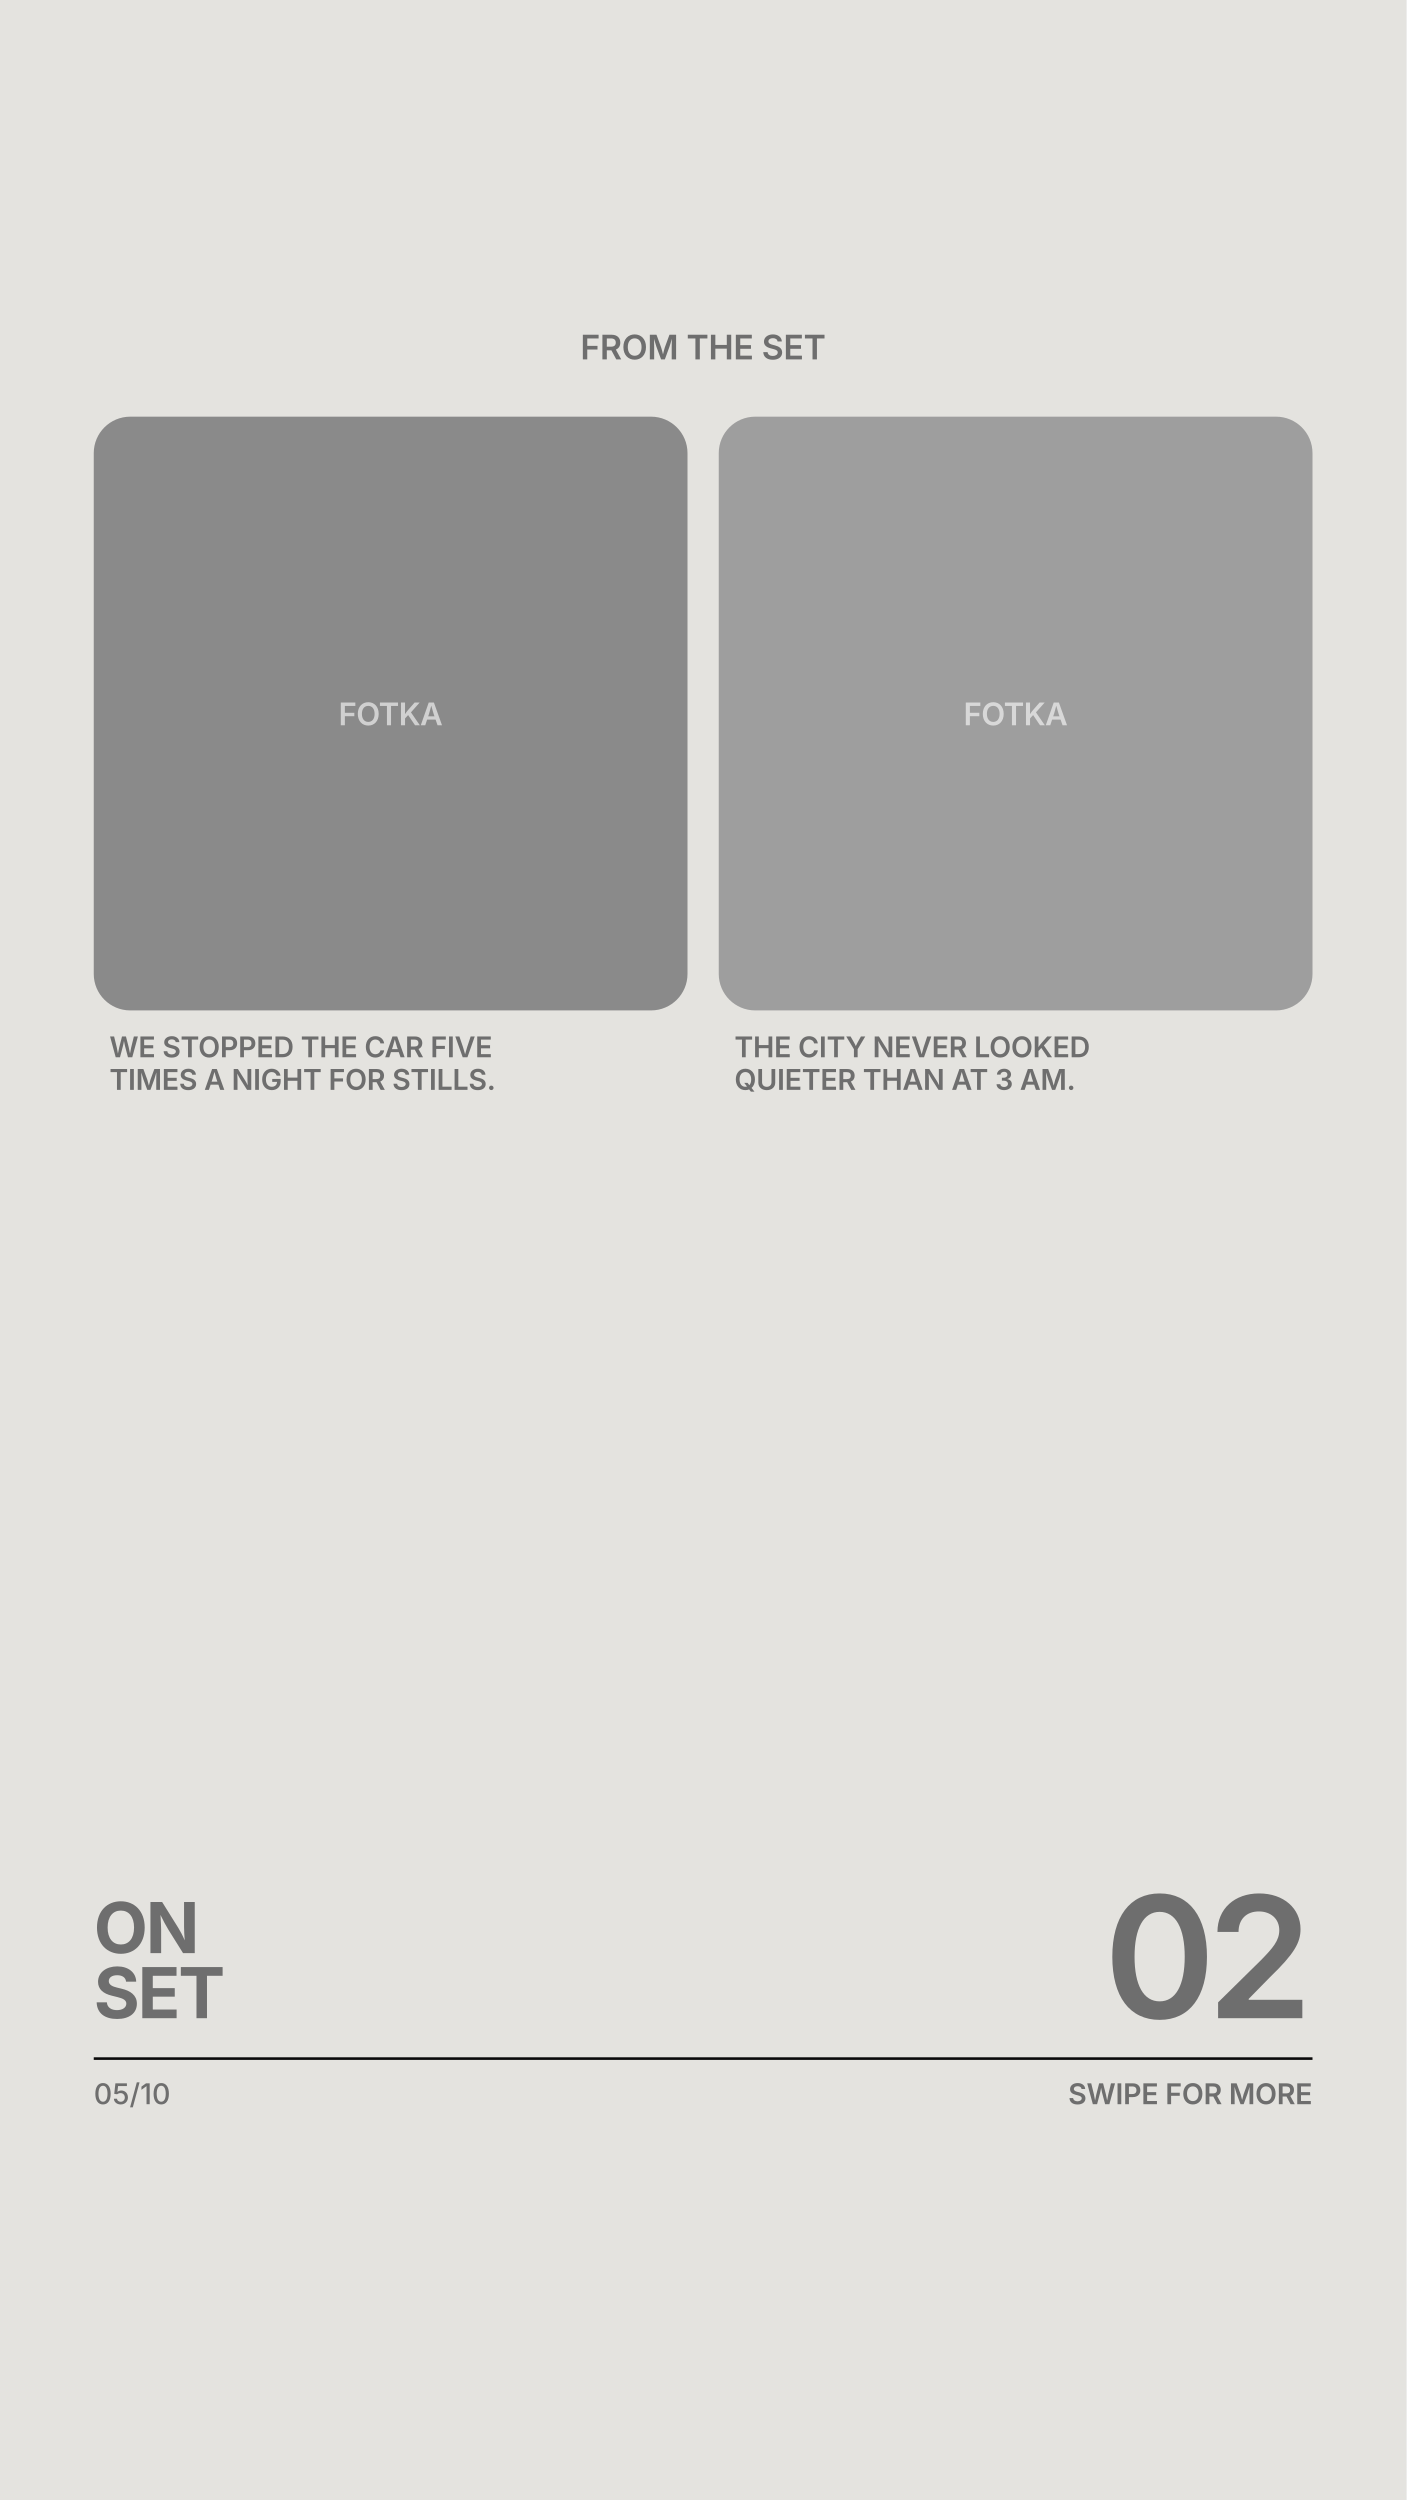
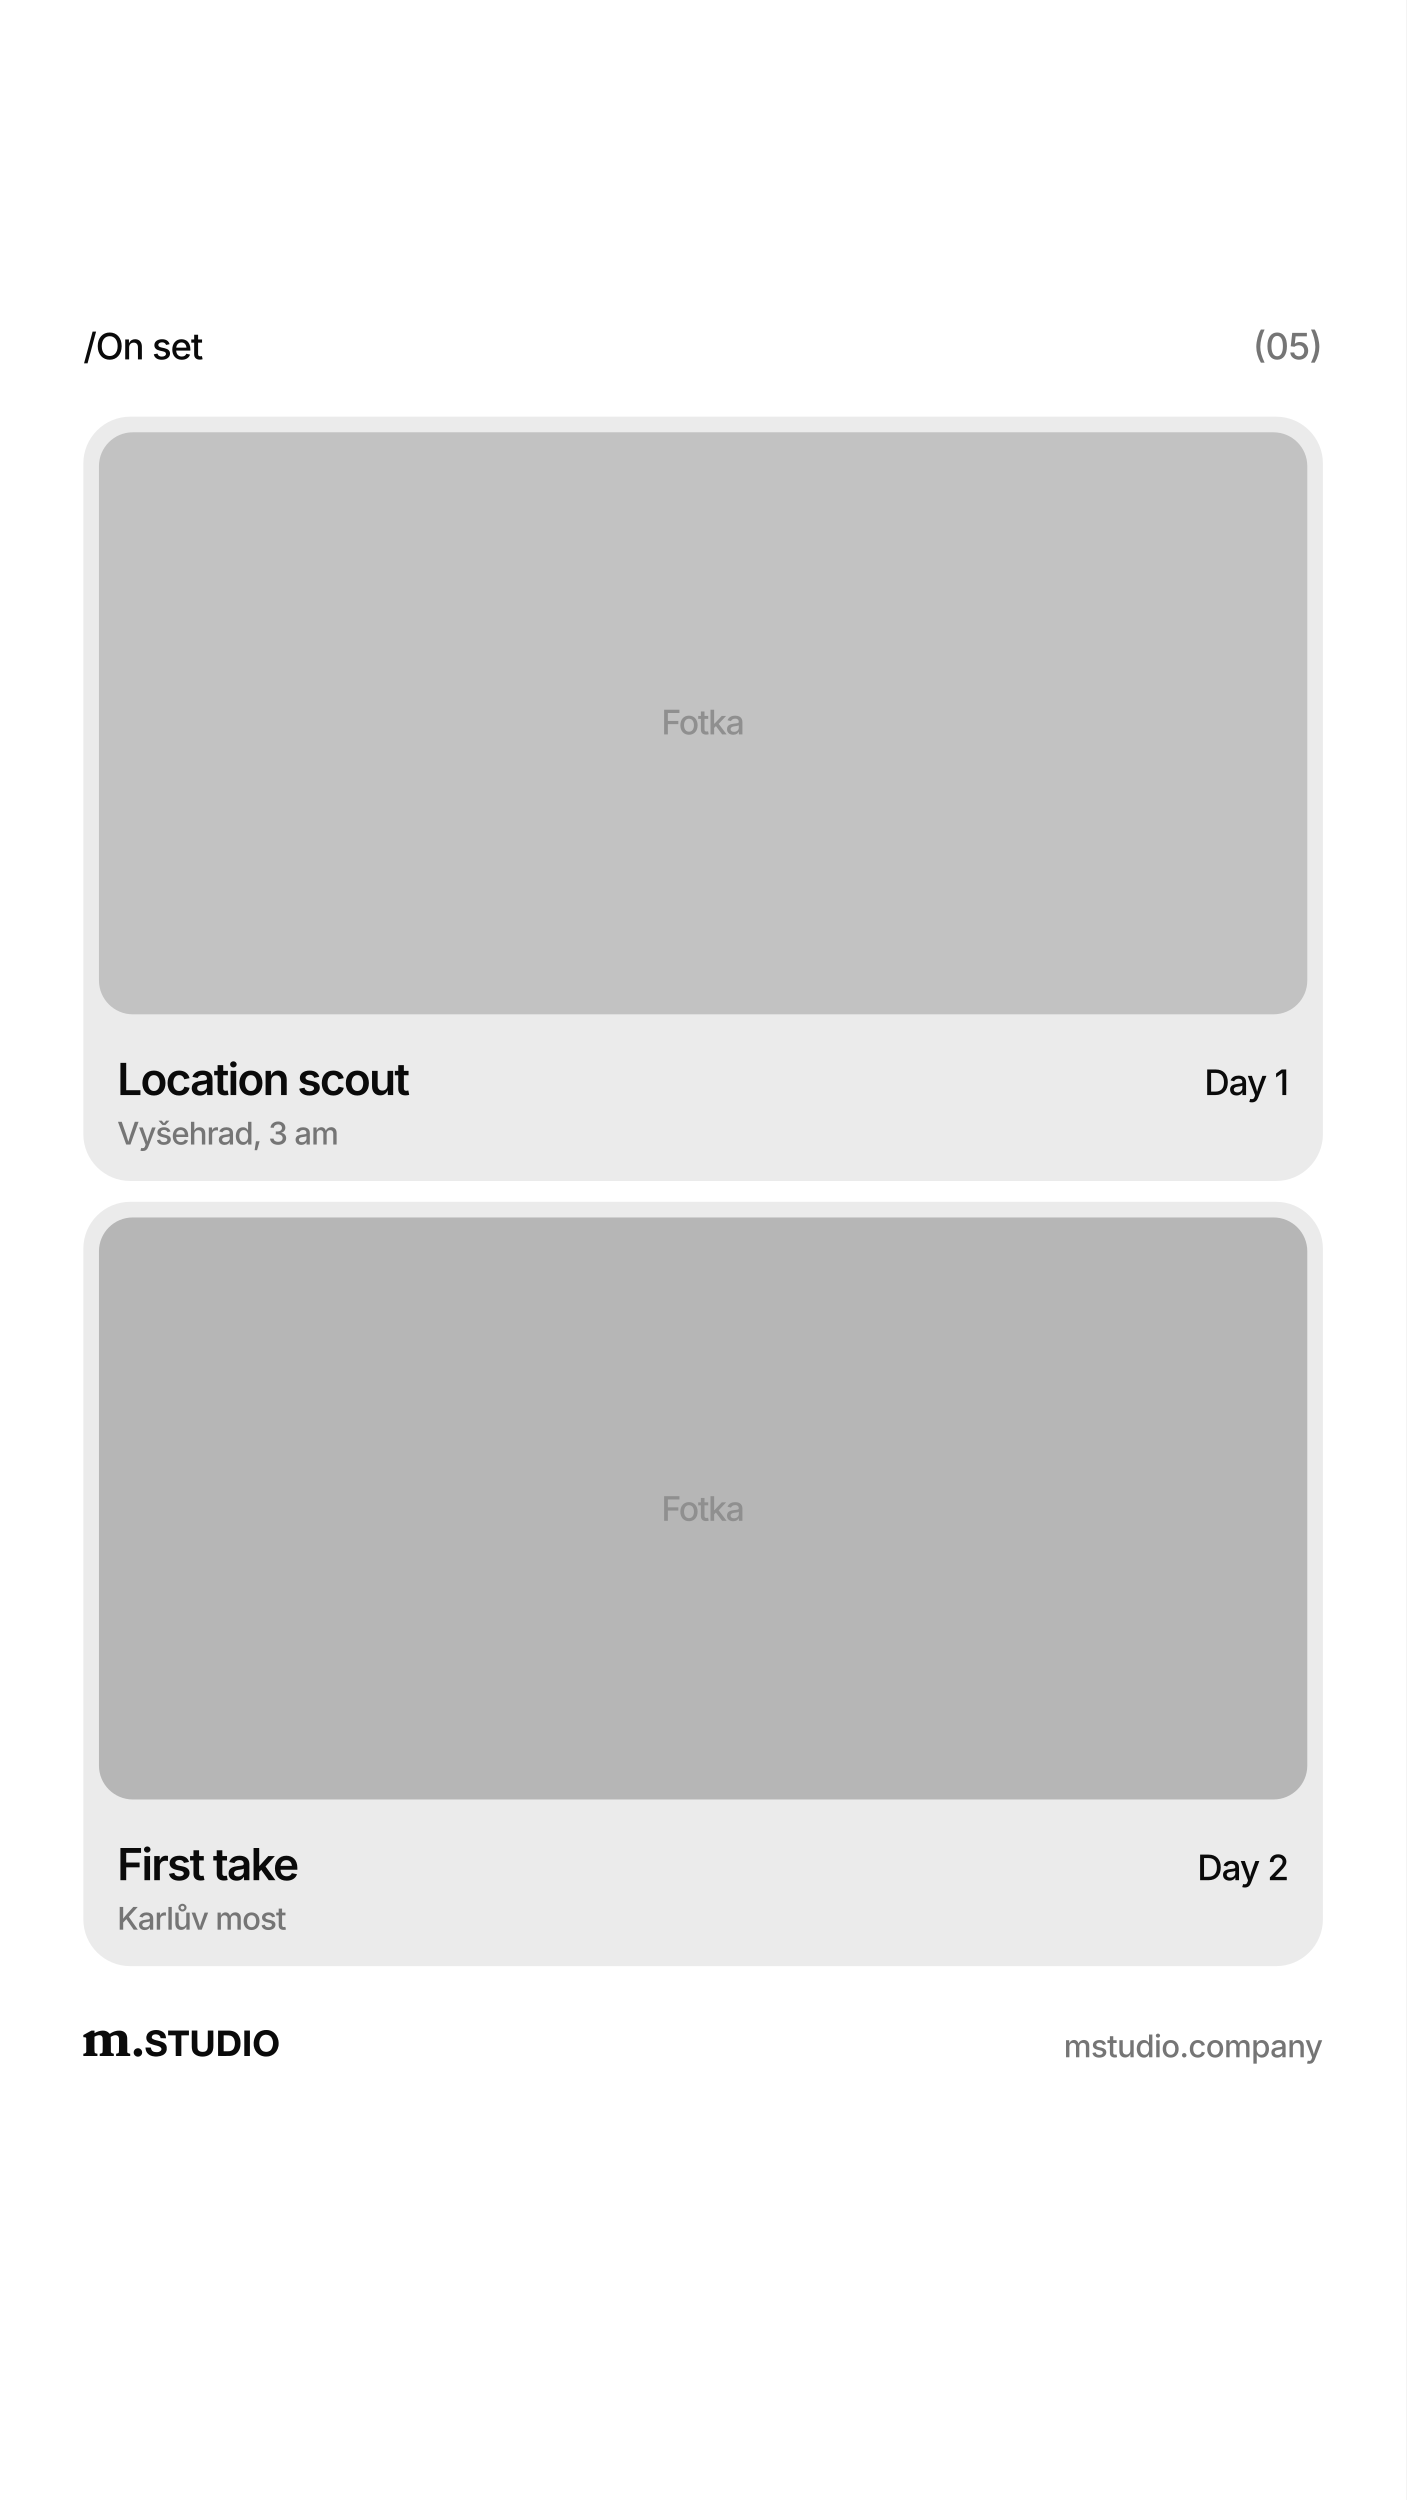
<svg xmlns="http://www.w3.org/2000/svg" width="1080" height="1920" viewBox="0 0 1080 1920">
-   <rect id="Background" width="1080" height="1920" fill="#E4E3DF" />
-   <text id="Label" x="540" y="276" font-family="Inter" font-size="26" font-weight="600" letter-spacing="-0.26" fill="#6E6E6E" text-anchor="middle">FROM THE SET</text>
-   <rect id="Photo 1 – vložte obrázek" x="72" y="320" width="456" height="456" rx="28" fill="#8A8A8A" />
-   <text id="Hint – smazat" x="300" y="557" font-family="Inter" font-size="24" font-weight="600" letter-spacing="-0.48" fill="#FFFFFF" fill-opacity="0.6" text-anchor="middle">FOTKA</text>
-   <text id="Caption 1" font-family="Inter" font-size="22" font-weight="600" letter-spacing="-0.22" fill="#6E6E6E" text-anchor="start">
-     <tspan x="84" y="812">WE STOPPED THE CAR FIVE</tspan>
-     <tspan x="84" y="837">TIMES A NIGHT FOR STILLS.</tspan>
-   </text>
-   <rect id="Photo 2 – vložte obrázek" x="552" y="320" width="456" height="456" rx="28" fill="#9E9E9E" />
-   <text id="Hint – smazat" x="780" y="557" font-family="Inter" font-size="24" font-weight="600" letter-spacing="-0.48" fill="#FFFFFF" fill-opacity="0.6" text-anchor="middle">FOTKA</text>
-   <text id="Caption 2" font-family="Inter" font-size="22" font-weight="600" letter-spacing="-0.22" fill="#6E6E6E" text-anchor="start">
-     <tspan x="564" y="812">THE CITY NEVER LOOKED</tspan>
-     <tspan x="564" y="837">QUIETER THAN AT 3 AM.</tspan>
-   </text>
-   <text id="Number" x="1008" y="1550" font-family="Inter" font-size="130" font-weight="600" letter-spacing="-6.48" fill="#6E6E6E" text-anchor="end">02</text>
-   <text id="Title" font-family="Inter" font-size="54" font-weight="700" letter-spacing="-1.63" fill="#6E6E6E" text-anchor="start">
-     <tspan x="72" y="1500">ON</tspan>
-     <tspan x="72" y="1550">SET</tspan>
-   </text>
-   <rect id="Divider" x="72" y="1580" width="936" height="2" fill="#0A0A0A" />
-   <text id="Counter" x="72" y="1616" font-family="Inter" font-size="22" font-weight="500" letter-spacing="0.00" fill="#6E6E6E" text-anchor="start">05/10</text>
-   <text id="CTA" x="1008" y="1616" font-family="Inter" font-size="22" font-weight="600" letter-spacing="-0.22" fill="#6E6E6E" text-anchor="end">SWIPE FOR MORE</text>
+   <rect id="Background" width="1080" height="1920" fill="#FFFFFF" />
+   <g id="Section label">
+     <text id="Label" x="64" y="276" font-family="Inter" font-size="28" font-weight="500" letter-spacing="-0.84" fill="#0A0A0A" text-anchor="start">/On set</text>
+     <text id="Index" x="1016" y="276" font-family="Inter" font-size="28" font-weight="500" letter-spacing="-0.56" fill="#757575" text-anchor="end">(05)</text>
+   </g>
+   <g id="Card – Location scout">
+     <rect id="Card" x="64" y="320" width="952" height="587" rx="36" fill="#EBEBEB" />
+     <rect id="Photo – vložte obrázek" x="76" y="332" width="928" height="447" rx="26" fill="#C2C2C2" />
+     <text id="Hint – smazat" x="540" y="564" font-family="Inter" font-size="26" font-weight="500" letter-spacing="-1.04" fill="#8F8F8F" text-anchor="middle">Fotka</text>
+     <text id="Title" x="90" y="841" font-family="Inter" font-size="34" font-weight="600" letter-spacing="-1.36" fill="#0A0A0A" text-anchor="start">Location scout</text>
+     <text id="Year" x="990" y="841" font-family="Inter" font-size="27" font-weight="500" letter-spacing="-0.82" fill="#0A0A0A" text-anchor="end">Day 1</text>
+     <text id="Scope" x="90" y="879" font-family="Inter" font-size="24" font-weight="500" letter-spacing="-0.73" fill="#757575" text-anchor="start">Vyšehrad, 3 am</text>
+   </g>
+   <g id="Card – First take">
+     <rect id="Card" x="64" y="923" width="952" height="587" rx="36" fill="#EBEBEB" />
+     <rect id="Photo – vložte obrázek" x="76" y="935" width="928" height="447" rx="26" fill="#B6B6B6" />
+     <text id="Hint – smazat" x="540" y="1168" font-family="Inter" font-size="26" font-weight="500" letter-spacing="-1.04" fill="#8F8F8F" text-anchor="middle">Fotka</text>
+     <text id="Title" x="90" y="1444" font-family="Inter" font-size="34" font-weight="600" letter-spacing="-1.36" fill="#0A0A0A" text-anchor="start">First take</text>
+     <text id="Year" x="990" y="1444" font-family="Inter" font-size="27" font-weight="500" letter-spacing="-0.82" fill="#0A0A0A" text-anchor="end">Day 2</text>
+     <text id="Scope" x="90" y="1482" font-family="Inter" font-size="24" font-weight="500" letter-spacing="-0.73" fill="#757575" text-anchor="start">Karlův most</text>
+   </g>
+   <g id="Footer">
+     <g id="Logo m.STUDIO" transform="translate(64 1559) scale(0.04688)">
+       <path fill="#0A0A0A" fill-rule="evenodd" d="M 879.37 436.51 C 864.89 433.36 853.86 426.92 842.98 415.27 C 811.69 381.76 821.75 327.27 863.08 306.46 C 892.07 291.86 927.01 299.29 947.94 324.50 C 956.60 334.93 961.33 346.26 962.94 360.46 C 965.06 379.12 960.44 396.23 949.28 411.08 C 933.78 431.70 905.14 442.11 879.37 436.51 Z  M 1923.50 435.50 C 1865.42 428.80 1820.12 403.39 1796.67 364.36 C 1787.73 349.47 1783.24 335.24 1779.53 310.00 C 1779.33 308.62 1778.89 305.70 1778.56 303.50 C 1778.23 301.30 1777.32 289.91 1776.53 278.19 C 1775.37 260.72 1775.22 234.60 1775.72 133.44 L 1776.32 10.00 L 1822.14 10.00 L 1867.96 10.00 L 1867.77 132.25 C 1867.52 301.63 1868.01 308.39 1882.16 329.55 C 1893.75 346.88 1915.15 356.74 1945.90 358.92 C 1991.95 362.18 2019.65 348.13 2031.46 315.51 C 2034.10 308.24 2037.31 293.82 2038.60 283.50 C 2039.01 280.20 2039.23 217.31 2039.08 143.75 L 2038.80 10.00 L 2084.26 10.00 L 2129.71 10.00 L 2130.44 138.80 C 2131.16 264.20 2131.06 274.47 2128.85 297.50 C 2123.33 355.12 2098.21 392.75 2049.74 415.99 C 2013.48 433.39 1967.20 440.54 1923.50 435.50 Z  M 1173.00 435.29 C 1164.03 434.73 1140.11 431.03 1131.50 428.86 C 1100.40 421.02 1077.96 408.95 1058.40 389.53 C 1040.08 371.35 1029.18 351.32 1022.51 323.61 C 1019.76 312.17 1018.00 300.21 1018.00 292.92 L 1018.00 287.98 L 1061.66 288.24 L 1105.31 288.50 L 1106.98 296.50 C 1109.65 309.29 1111.89 315.92 1116.59 325.05 C 1131.38 353.75 1159.23 365.37 1209.32 363.72 C 1226.43 363.16 1231.86 362.07 1244.88 356.56 C 1259.75 350.27 1271.81 339.95 1276.78 329.25 C 1279.01 324.45 1279.46 322.09 1279.48 314.98 C 1279.50 307.32 1279.16 305.77 1276.18 299.71 C 1267.45 281.98 1248.37 270.04 1212.56 259.91 C 1204.89 257.74 1197.69 255.79 1196.56 255.56 C 1195.43 255.34 1191.35 254.40 1187.50 253.48 C 1183.65 252.56 1179.60 251.63 1178.50 251.41 C 1163.24 248.40 1132.49 238.77 1105.51 228.56 C 1084.18 220.48 1061.22 203.55 1049.70 187.42 C 1043.84 179.20 1037.18 164.28 1034.34 153.00 C 1030.79 138.90 1030.58 117.28 1033.86 103.73 C 1040.18 77.68 1049.95 60.03 1067.32 43.33 C 1082.54 28.69 1097.58 19.99 1121.00 12.28 C 1145.06 4.36 1167.80 0.70 1193.00 0.69 C 1221.60 0.69 1245.09 4.95 1269.00 14.48 C 1284.23 20.55 1298.68 28.58 1309.45 36.98 C 1322.01 46.76 1334.98 62.69 1341.62 76.50 C 1348.51 90.83 1353.96 115.16 1353.99 131.76 L 1354.00 136.02 L 1309.82 135.76 L 1265.64 135.50 L 1263.96 127.00 C 1260.81 111.15 1257.26 104.12 1247.11 93.65 C 1236.14 82.33 1226.19 77.65 1205.34 73.97 C 1191.31 71.50 1180.25 71.47 1166.92 73.88 C 1143.86 78.06 1133.33 85.48 1124.76 103.63 C 1120.52 112.62 1119.69 124.25 1122.79 131.26 C 1128.10 143.26 1143.56 153.66 1167.50 161.32 C 1171.90 162.72 1183.83 165.90 1194.00 168.37 C 1266.09 185.87 1277.38 189.27 1300.80 200.54 C 1318.01 208.82 1328.59 215.93 1338.75 226.05 C 1353.72 240.96 1362.70 258.24 1366.04 278.55 C 1367.55 287.72 1367.51 314.31 1365.98 325.00 C 1364.42 335.86 1358.06 355.40 1353.33 363.91 C 1329.85 406.07 1283.94 429.01 1211.00 435.03 C 1200.81 435.87 1184.23 435.98 1173.00 435.29 Z  M 2972.50 435.38 C 2955.78 433.65 2934.56 428.70 2917.75 422.62 C 2879.75 408.86 2844.83 379.91 2822.16 343.35 C 2809.02 322.17 2796.58 289.40 2793.54 268.00 C 2793.19 265.52 2792.47 261.48 2791.94 259.00 C 2790.18 250.82 2789.21 224.60 2790.07 208.32 C 2792.40 164.38 2807.31 118.34 2831.43 80.66 C 2839.25 68.42 2840.67 66.58 2849.50 57.15 C 2874.67 30.27 2918.47 9.35 2963.90 2.52 C 2987.08 -0.97 3018.61 -0.29 3040.50 4.15 C 3090.93 14.39 3133.48 43.73 3162.40 88.19 C 3177.05 110.72 3190.18 143.78 3195.49 171.50 C 3199.83 194.18 3201.14 228.68 3198.47 250.00 C 3197.61 256.88 3196.72 263.18 3196.49 264.00 C 3196.26 264.82 3195.87 266.62 3195.61 268.00 C 3190.42 296.02 3178.32 326.19 3163.15 349.00 C 3136.86 388.52 3098.67 416.02 3052.50 428.68 C 3032.39 434.19 3024.88 435.16 3000.00 435.49 C 2987.07 435.65 2974.70 435.61 2972.50 435.38 Z  M 0.23 408.29 L 0.50 389.58 L 12.19 387.37 C 36.38 382.80 44.98 375.41 47.98 356.61 C 49.32 348.27 48.51 140.55 47.12 134.79 C 45.57 128.35 42.78 124.66 37.49 122.02 C 32.94 119.76 31.10 119.52 16.25 119.16 L -0.00 118.77 L 0.01 101.13 L 0.02 83.50 L 15.76 74.86 C 33.28 65.24 61.73 49.58 84.50 37.00 C 92.75 32.45 101.30 27.74 103.50 26.55 C 105.70 25.36 112.96 21.37 119.62 17.69 L 131.74 11.00 L 157.37 11.00 L 183.00 11.00 L 183.00 31.50 C 183.00 42.78 183.27 52.00 183.60 52.00 C 183.92 52.00 185.39 51.17 186.85 50.16 C 196.33 43.59 228.63 29.19 248.50 22.69 C 275.33 13.91 294.33 10.68 319.50 10.65 C 346.26 10.61 362.94 14.11 383.50 24.04 C 399.02 31.54 405.45 36.26 419.80 50.66 C 427.12 58.00 433.39 64.00 433.74 64.00 C 434.09 64.00 435.30 63.16 436.44 62.13 C 444.27 55.01 468.19 41.07 485.53 33.51 C 520.75 18.15 552.83 11.06 587.33 11.02 C 619.29 10.98 643.05 16.88 665.00 30.30 C 692.32 47.01 709.03 72.73 715.51 108.00 C 715.76 109.38 716.19 111.62 716.46 113.00 C 716.73 114.38 717.67 122.47 718.54 131.00 C 719.92 144.38 720.10 161.34 719.85 255.00 L 719.57 363.50 L 722.20 369.18 C 726.47 378.41 733.37 382.21 754.50 386.98 C 759.45 388.09 764.51 389.24 765.75 389.52 C 767.98 390.03 768.00 390.17 768.00 408.52 L 768.00 427.00 L 652.48 427.00 L 536.96 427.00 L 537.23 408.25 L 537.50 389.50 L 547.18 387.81 C 566.02 384.53 576.10 379.37 580.64 370.69 C 583.79 364.69 584.41 346.52 584.73 251.00 C 585.10 140.77 585.11 143.53 584.54 139.00 C 582.33 121.22 577.13 109.36 567.26 99.57 C 557.22 89.60 544.80 85.30 527.00 85.62 C 514.77 85.84 504.70 87.67 491.77 92.01 C 481.56 95.44 456.18 107.73 451.58 111.47 L 448.67 113.84 L 449.94 128.58 C 450.89 139.62 451.14 169.90 450.93 249.41 C 450.78 307.76 451.01 357.30 451.46 359.50 C 453.34 368.76 459.31 376.57 467.86 380.93 C 472.93 383.51 492.59 388.96 498.50 389.42 C 499.13 389.47 499.50 396.39 499.50 408.00 L 499.50 426.50 L 384.00 426.50 L 268.50 426.50 L 268.50 408.00 L 268.50 389.50 L 280.50 387.47 C 295.30 384.95 303.33 381.50 309.37 375.04 C 315.37 368.62 315.28 369.22 316.88 325.00 C 318.72 274.00 317.82 145.70 315.50 130.00 C 312.35 108.61 298.81 92.63 279.50 87.52 C 272.36 85.63 255.55 85.36 245.50 86.98 C 230.25 89.44 209.11 96.99 192.50 105.91 L 183.50 110.74 L 182.78 120.62 C 182.38 126.06 181.96 174.15 181.84 227.50 C 181.61 326.51 182.35 354.70 185.50 366.89 C 187.11 373.16 190.88 377.53 198.01 381.41 C 203.04 384.15 216.41 388.00 220.91 388.01 C 222.33 388.01 225.19 388.48 227.25 389.05 L 231.00 390.09 L 231.00 408.55 L 231.00 427.00 L 115.48 427.00 L -0.04 427.00 L 0.23 408.29 Z  M 1513.68 426.34 C 1513.30 425.97 1513.00 349.69 1513.00 256.83 L 1513.00 88.00 L 1451.00 88.00 L 1389.00 88.00 L 1389.00 49.00 L 1389.00 10.00 L 1559.50 10.00 L 1730.00 10.00 L 1730.00 49.00 L 1730.00 88.00 L 1710.16 88.00 C 1699.25 88.00 1671.36 88.30 1648.17 88.66 L 1606.01 89.33 L 1605.75 257.91 L 1605.50 426.50 L 1559.93 426.76 C 1534.86 426.90 1514.05 426.72 1513.68 426.34 Z  M 2207.46 425.75 C 2207.20 425.06 2207.10 331.35 2207.24 217.50 L 2207.50 10.50 L 2304.50 10.53 C 2399.96 10.55 2401.74 10.59 2416.74 12.81 C 2443.35 16.75 2461.16 22.04 2479.50 31.44 C 2512.63 48.42 2535.19 71.47 2551.99 105.50 C 2562.17 126.13 2567.07 140.70 2570.48 160.50 C 2571.34 165.45 2572.23 170.18 2572.48 171.00 C 2573.67 175.02 2575.07 199.53 2575.07 216.50 C 2575.07 233.53 2573.80 256.30 2572.46 263.00 C 2571.53 267.68 2571.01 270.50 2569.95 276.50 C 2563.58 312.64 2543.59 351.75 2519.10 376.00 C 2489.86 404.95 2458.05 419.69 2413.34 424.99 C 2397.64 426.86 2390.14 426.99 2302.22 427.00 C 2227.71 427.00 2207.84 426.74 2207.46 425.75 Z  M 2637.00 218.51 L 2637.00 10.00 L 2683.00 10.00 L 2729.00 10.00 L 2728.75 218.25 L 2728.50 426.50 L 2682.75 426.76 L 2637.00 427.02 L 2637.00 218.51 Z  M 3016.58 357.05 C 3042.73 351.53 3063.17 339.87 3075.24 323.60 C 3082.31 314.07 3092.73 293.39 3096.88 280.67 C 3110.36 239.38 3111.27 198.01 3099.52 160.50 C 3084.32 111.96 3050.22 83.15 3003.02 78.97 C 2976.31 76.60 2949.73 83.54 2930.98 97.77 C 2909.40 114.15 2892.16 145.25 2885.49 179.86 C 2880.83 204.03 2881.09 235.94 2886.14 260.50 C 2895.17 304.37 2920.07 339.01 2951.18 351.01 C 2971.29 358.76 2997.15 361.15 3016.58 357.05 Z  M 2391.42 348.01 C 2398.23 346.92 2404.86 345.62 2406.15 345.13 C 2407.44 344.64 2408.72 344.26 2409.00 344.28 C 2410.50 344.41 2421.41 340.30 2427.30 337.37 C 2452.13 325.07 2463.73 310.66 2474.35 278.91 C 2492.33 225.24 2484.06 160.20 2454.60 123.42 C 2432.91 96.34 2405.77 87.99 2339.50 88.01 C 2323.00 88.01 2307.14 88.30 2304.25 88.65 L 2299.00 89.28 L 2299.00 219.10 L 2299.00 348.93 L 2309.25 349.25 C 2314.89 349.43 2332.89 349.67 2349.27 349.79 C 2374.84 349.97 2380.78 349.72 2391.42 348.01 Z" />
+     </g>
+     <text id="Web" x="1016" y="1580" font-family="Inter" font-size="24" font-weight="500" letter-spacing="-0.48" fill="#757575" text-anchor="end">mstudio.company</text>
+   </g>
</svg>
